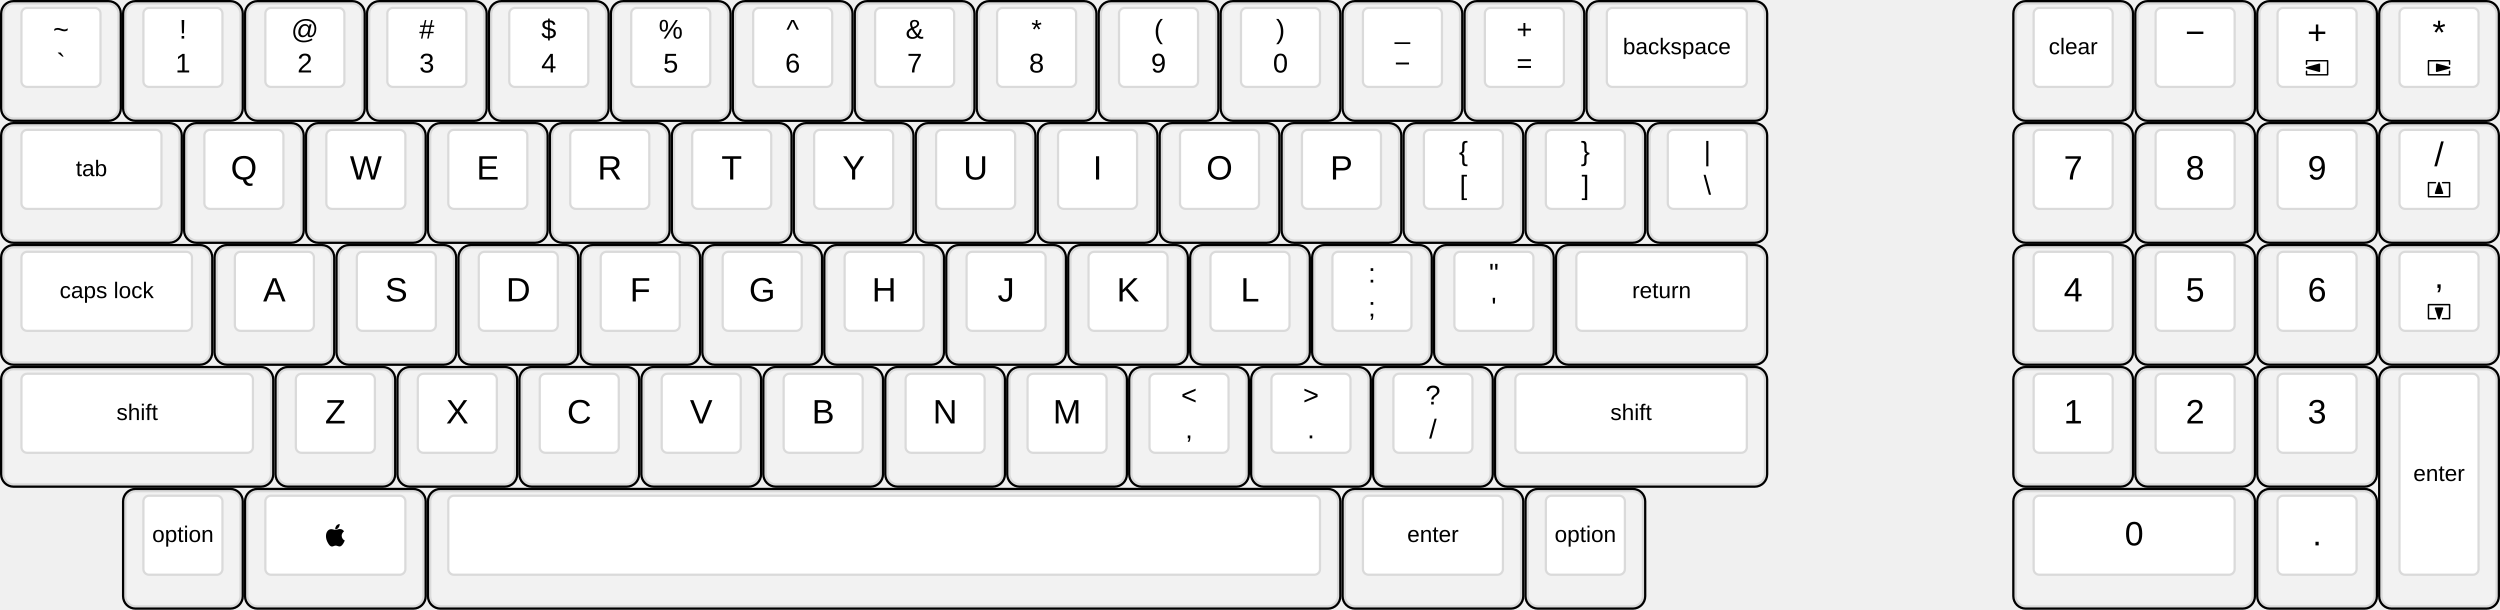
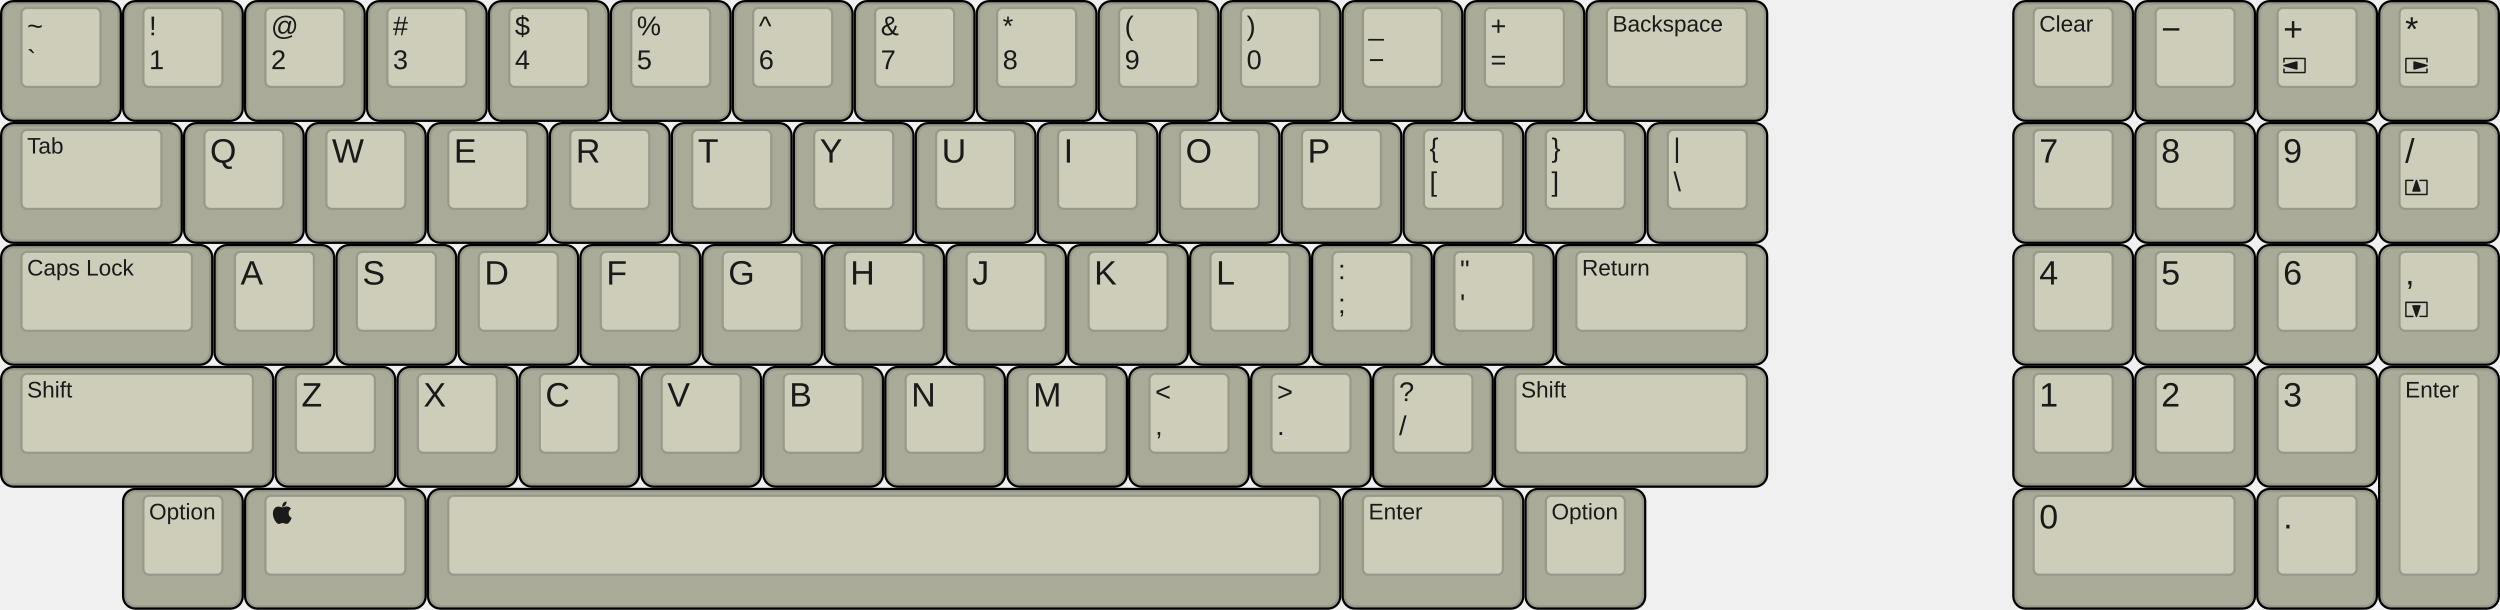
<svg xmlns="http://www.w3.org/2000/svg" xmlns:xlink="http://www.w3.org/1999/xlink" version="1.1" width="1107" height="270" viewBox="0 -270 1107 270">
  <defs>
    <g id="shape0">
      <path d="M 6 -54 C 2.686 -54 0 -51.314 0 -48 L 0 -6 C 0 -2.686 2.686 0 6 0 L 48 0 C 51.314 0 54 -2.686 54 -6 L 54 -48 C 54 -51.314 51.314 -54 48 -54 Z" fill="#000000" />
-       <path d="M 6 -53 C 3.239 -53 1 -50.761 1 -48 L 1 -6 C 1 -3.239 3.239 -1 6 -1 L 48 -1 C 50.761 -1 53 -3.239 53 -6 L 53 -48 C 53 -50.761 50.761 -53 48 -53 Z" fill="#dadada" />
-       <path d="M 6 -52 C 3.791 -52 2 -50.209 2 -48 L 2 -6 C 2 -3.791 3.791 -2 6 -2 L 48 -2 C 50.209 -2 52 -3.791 52 -6 L 52 -48 C 52 -50.209 50.209 -52 48 -52 Z" fill="#f2f2f2" />
-       <path d="M 12 -51 C 10.343 -51 9 -49.657 9 -48 L 9 -18 C 9 -16.343 10.343 -15 12 -15 L 42 -15 C 43.657 -15 45 -16.343 45 -18 L 45 -48 C 45 -49.657 43.657 -51 42 -51 Z" fill="#dadada" />
-       <path d="M 12 -50 C 10.895 -50 10 -49.105 10 -48 L 10 -18 C 10 -16.895 10.895 -16 12 -16 L 42 -16 C 43.105 -16 44 -16.895 44 -18 L 44 -48 C 44 -49.105 43.105 -50 42 -50 Z" fill="#ffffff" />
+       <path d="M 6 -53 C 3.239 -53 1 -50.761 1 -48 L 1 -6 C 1 -3.239 3.239 -1 6 -1 L 48 -1 C 50.761 -1 53 -3.239 53 -6 L 53 -48 C 53 -50.761 50.761 -53 48 -53 Z" fill="#99998a" />
+       <path d="M 6 -52 C 3.791 -52 2 -50.209 2 -48 L 2 -6 C 2 -3.791 3.791 -2 6 -2 L 48 -2 C 50.209 -2 52 -3.791 52 -6 L 52 -48 C 52 -50.209 50.209 -52 48 -52 Z" fill="#aaaa99" />
+       <path d="M 12 -51 C 10.343 -51 9 -49.657 9 -48 L 9 -18 C 9 -16.343 10.343 -15 12 -15 L 42 -15 C 43.657 -15 45 -16.343 45 -18 L 45 -48 C 45 -49.657 43.657 -51 42 -51 Z" fill="#99998a" />
+       <path d="M 12 -50 C 10.895 -50 10 -49.105 10 -48 L 10 -18 C 10 -16.895 10.895 -16 12 -16 L 42 -16 C 43.105 -16 44 -16.895 44 -18 L 44 -48 C 44 -49.105 43.105 -50 42 -50 Z" fill="#cdcdba" />
    </g>
    <g id="shape1">
      <path d="M 6 -54 C 2.686 -54 0 -51.314 0 -48 L 0 -6 C 0 -2.686 2.686 0 6 0 L 75 0 C 78.314 0 81 -2.686 81 -6 L 81 -48 C 81 -51.314 78.314 -54 75 -54 Z" fill="#000000" />
-       <path d="M 6 -53 C 3.239 -53 1 -50.761 1 -48 L 1 -6 C 1 -3.239 3.239 -1 6 -1 L 75 -1 C 77.761 -1 80 -3.239 80 -6 L 80 -48 C 80 -50.761 77.761 -53 75 -53 Z" fill="#dadada" />
-       <path d="M 6 -52 C 3.791 -52 2 -50.209 2 -48 L 2 -6 C 2 -3.791 3.791 -2 6 -2 L 75 -2 C 77.209 -2 79 -3.791 79 -6 L 79 -48 C 79 -50.209 77.209 -52 75 -52 Z" fill="#f2f2f2" />
-       <path d="M 12 -51 C 10.343 -51 9 -49.657 9 -48 L 9 -18 C 9 -16.343 10.343 -15 12 -15 L 69 -15 C 70.657 -15 72 -16.343 72 -18 L 72 -48 C 72 -49.657 70.657 -51 69 -51 Z" fill="#dadada" />
-       <path d="M 12 -50 C 10.895 -50 10 -49.105 10 -48 L 10 -18 C 10 -16.895 10.895 -16 12 -16 L 69 -16 C 70.105 -16 71 -16.895 71 -18 L 71 -48 C 71 -49.105 70.105 -50 69 -50 Z" fill="#ffffff" />
+       <path d="M 6 -53 C 3.239 -53 1 -50.761 1 -48 L 1 -6 C 1 -3.239 3.239 -1 6 -1 L 75 -1 C 77.761 -1 80 -3.239 80 -6 L 80 -48 C 80 -50.761 77.761 -53 75 -53 Z" fill="#99998a" />
+       <path d="M 6 -52 C 3.791 -52 2 -50.209 2 -48 L 2 -6 C 2 -3.791 3.791 -2 6 -2 L 75 -2 C 77.209 -2 79 -3.791 79 -6 L 79 -48 C 79 -50.209 77.209 -52 75 -52 Z" fill="#aaaa99" />
+       <path d="M 12 -51 C 10.343 -51 9 -49.657 9 -48 L 9 -18 C 9 -16.343 10.343 -15 12 -15 L 69 -15 C 70.657 -15 72 -16.343 72 -18 L 72 -48 C 72 -49.657 70.657 -51 69 -51 Z" fill="#99998a" />
+       <path d="M 12 -50 C 10.895 -50 10 -49.105 10 -48 L 10 -18 C 10 -16.895 10.895 -16 12 -16 L 69 -16 C 70.105 -16 71 -16.895 71 -18 L 71 -48 C 71 -49.105 70.105 -50 69 -50 Z" fill="#cdcdba" />
    </g>
    <g id="shape2">
      <path d="M 6 -54 C 2.686 -54 0 -51.314 0 -48 L 0 -6 C 0 -2.686 2.686 0 6 0 L 399 0 C 402.314 0 405 -2.686 405 -6 L 405 -48 C 405 -51.314 402.314 -54 399 -54 Z" fill="#000000" />
-       <path d="M 6 -53 C 3.239 -53 1 -50.761 1 -48 L 1 -6 C 1 -3.239 3.239 -1 6 -1 L 399 -1 C 401.761 -1 404 -3.239 404 -6 L 404 -48 C 404 -50.761 401.761 -53 399 -53 Z" fill="#dadada" />
-       <path d="M 6 -52 C 3.791 -52 2 -50.209 2 -48 L 2 -6 C 2 -3.791 3.791 -2 6 -2 L 399 -2 C 401.209 -2 403 -3.791 403 -6 L 403 -48 C 403 -50.209 401.209 -52 399 -52 Z" fill="#f2f2f2" />
-       <path d="M 12 -51 C 10.343 -51 9 -49.657 9 -48 L 9 -18 C 9 -16.343 10.343 -15 12 -15 L 393 -15 C 394.657 -15 396 -16.343 396 -18 L 396 -48 C 396 -49.657 394.657 -51 393 -51 Z" fill="#dadada" />
-       <path d="M 12 -50 C 10.895 -50 10 -49.105 10 -48 L 10 -18 C 10 -16.895 10.895 -16 12 -16 L 393 -16 C 394.105 -16 395 -16.895 395 -18 L 395 -48 C 395 -49.105 394.105 -50 393 -50 Z" fill="#ffffff" />
+       <path d="M 6 -53 C 3.239 -53 1 -50.761 1 -48 L 1 -6 C 1 -3.239 3.239 -1 6 -1 L 399 -1 C 401.761 -1 404 -3.239 404 -6 L 404 -48 C 404 -50.761 401.761 -53 399 -53 Z" fill="#99998a" />
+       <path d="M 6 -52 C 3.791 -52 2 -50.209 2 -48 L 2 -6 C 2 -3.791 3.791 -2 6 -2 L 399 -2 C 401.209 -2 403 -3.791 403 -6 L 403 -48 C 403 -50.209 401.209 -52 399 -52 Z" fill="#aaaa99" />
+       <path d="M 12 -51 C 10.343 -51 9 -49.657 9 -48 L 9 -18 C 9 -16.343 10.343 -15 12 -15 L 393 -15 C 394.657 -15 396 -16.343 396 -18 L 396 -48 C 396 -49.657 394.657 -51 393 -51 Z" fill="#99998a" />
+       <path d="M 12 -50 C 10.895 -50 10 -49.105 10 -48 L 10 -18 C 10 -16.895 10.895 -16 12 -16 L 393 -16 C 394.105 -16 395 -16.895 395 -18 L 395 -48 C 395 -49.105 394.105 -50 393 -50 Z" fill="#cdcdba" />
    </g>
    <g id="shape3">
      <path d="M 6 -54 C 2.686 -54 0 -51.314 0 -48 L 0 -6 C 0 -2.686 2.686 0 6 0 L 102 0 C 105.314 0 108 -2.686 108 -6 L 108 -48 C 108 -51.314 105.314 -54 102 -54 Z" fill="#000000" />
-       <path d="M 6 -53 C 3.239 -53 1 -50.761 1 -48 L 1 -6 C 1 -3.239 3.239 -1 6 -1 L 102 -1 C 104.761 -1 107 -3.239 107 -6 L 107 -48 C 107 -50.761 104.761 -53 102 -53 Z" fill="#dadada" />
-       <path d="M 6 -52 C 3.791 -52 2 -50.209 2 -48 L 2 -6 C 2 -3.791 3.791 -2 6 -2 L 102 -2 C 104.209 -2 106 -3.791 106 -6 L 106 -48 C 106 -50.209 104.209 -52 102 -52 Z" fill="#f2f2f2" />
-       <path d="M 12 -51 C 10.343 -51 9 -49.657 9 -48 L 9 -18 C 9 -16.343 10.343 -15 12 -15 L 96 -15 C 97.657 -15 99 -16.343 99 -18 L 99 -48 C 99 -49.657 97.657 -51 96 -51 Z" fill="#dadada" />
-       <path d="M 12 -50 C 10.895 -50 10 -49.105 10 -48 L 10 -18 C 10 -16.895 10.895 -16 12 -16 L 96 -16 C 97.105 -16 98 -16.895 98 -18 L 98 -48 C 98 -49.105 97.105 -50 96 -50 Z" fill="#ffffff" />
+       <path d="M 6 -53 C 3.239 -53 1 -50.761 1 -48 L 1 -6 C 1 -3.239 3.239 -1 6 -1 L 102 -1 C 104.761 -1 107 -3.239 107 -6 L 107 -48 C 107 -50.761 104.761 -53 102 -53 Z" fill="#99998a" />
+       <path d="M 6 -52 C 3.791 -52 2 -50.209 2 -48 L 2 -6 C 2 -3.791 3.791 -2 6 -2 L 102 -2 C 104.209 -2 106 -3.791 106 -6 L 106 -48 C 106 -50.209 104.209 -52 102 -52 Z" fill="#aaaa99" />
+       <path d="M 12 -51 C 10.343 -51 9 -49.657 9 -48 L 9 -18 C 9 -16.343 10.343 -15 12 -15 L 96 -15 C 97.657 -15 99 -16.343 99 -18 L 99 -48 C 99 -49.657 97.657 -51 96 -51 Z" fill="#99998a" />
+       <path d="M 12 -50 C 10.895 -50 10 -49.105 10 -48 L 10 -18 C 10 -16.895 10.895 -16 12 -16 L 96 -16 C 97.105 -16 98 -16.895 98 -18 L 98 -48 C 98 -49.105 97.105 -50 96 -50 Z" fill="#cdcdba" />
    </g>
    <g id="shape4">
      <path d="M 6 -108 C 2.686 -108 0 -105.314 0 -102 L 0 -6 C 0 -2.686 2.686 0 6 0 L 48 0 C 51.314 0 54 -2.686 54 -6 L 54 -102 C 54 -105.314 51.314 -108 48 -108 Z" fill="#000000" />
-       <path d="M 6 -107 C 3.239 -107 1 -104.761 1 -102 L 1 -6 C 1 -3.239 3.239 -1 6 -1 L 48 -1 C 50.761 -1 53 -3.239 53 -6 L 53 -102 C 53 -104.761 50.761 -107 48 -107 Z" fill="#dadada" />
-       <path d="M 6 -106 C 3.791 -106 2 -104.209 2 -102 L 2 -6 C 2 -3.791 3.791 -2 6 -2 L 48 -2 C 50.209 -2 52 -3.791 52 -6 L 52 -102 C 52 -104.209 50.209 -106 48 -106 Z" fill="#f2f2f2" />
-       <path d="M 12 -105 C 10.343 -105 9 -103.657 9 -102 L 9 -18 C 9 -16.343 10.343 -15 12 -15 L 42 -15 C 43.657 -15 45 -16.343 45 -18 L 45 -102 C 45 -103.657 43.657 -105 42 -105 Z" fill="#dadada" />
-       <path d="M 12 -104 C 10.895 -104 10 -103.105 10 -102 L 10 -18 C 10 -16.895 10.895 -16 12 -16 L 42 -16 C 43.105 -16 44 -16.895 44 -18 L 44 -102 C 44 -103.105 43.105 -104 42 -104 Z" fill="#ffffff" />
+       <path d="M 6 -107 C 3.239 -107 1 -104.761 1 -102 L 1 -6 C 1 -3.239 3.239 -1 6 -1 L 48 -1 C 50.761 -1 53 -3.239 53 -6 L 53 -102 C 53 -104.761 50.761 -107 48 -107 Z" fill="#99998a" />
+       <path d="M 6 -106 C 3.791 -106 2 -104.209 2 -102 L 2 -6 C 2 -3.791 3.791 -2 6 -2 L 48 -2 C 50.209 -2 52 -3.791 52 -6 L 52 -102 C 52 -104.209 50.209 -106 48 -106 Z" fill="#aaaa99" />
+       <path d="M 12 -105 C 10.343 -105 9 -103.657 9 -102 L 9 -18 C 9 -16.343 10.343 -15 12 -15 L 42 -15 C 43.657 -15 45 -16.343 45 -18 L 45 -102 C 45 -103.657 43.657 -105 42 -105 Z" fill="#99998a" />
+       <path d="M 12 -104 C 10.895 -104 10 -103.105 10 -102 L 10 -18 C 10 -16.895 10.895 -16 12 -16 L 42 -16 C 43.105 -16 44 -16.895 44 -18 L 44 -102 C 44 -103.105 43.105 -104 42 -104 Z" fill="#cdcdba" />
    </g>
    <g id="shape5">
      <path d="M 6 -54 C 2.686 -54 0 -51.314 0 -48 L 0 -6 C 0 -2.686 2.686 0 6 0 L 115.5 0 C 118.814 0 121.5 -2.686 121.5 -6 L 121.5 -48 C 121.5 -51.314 118.814 -54 115.5 -54 Z" fill="#000000" />
-       <path d="M 6 -53 C 3.239 -53 1 -50.761 1 -48 L 1 -6 C 1 -3.239 3.239 -1 6 -1 L 115.5 -1 C 118.261 -1 120.5 -3.239 120.5 -6 L 120.5 -48 C 120.5 -50.761 118.261 -53 115.5 -53 Z" fill="#dadada" />
-       <path d="M 6 -52 C 3.791 -52 2 -50.209 2 -48 L 2 -6 C 2 -3.791 3.791 -2 6 -2 L 115.5 -2 C 117.709 -2 119.5 -3.791 119.5 -6 L 119.5 -48 C 119.5 -50.209 117.709 -52 115.5 -52 Z" fill="#f2f2f2" />
-       <path d="M 12 -51 C 10.343 -51 9 -49.657 9 -48 L 9 -18 C 9 -16.343 10.343 -15 12 -15 L 109.5 -15 C 111.157 -15 112.5 -16.343 112.5 -18 L 112.5 -48 C 112.5 -49.657 111.157 -51 109.5 -51 Z" fill="#dadada" />
-       <path d="M 12 -50 C 10.895 -50 10 -49.105 10 -48 L 10 -18 C 10 -16.895 10.895 -16 12 -16 L 109.5 -16 C 110.605 -16 111.5 -16.895 111.5 -18 L 111.5 -48 C 111.5 -49.105 110.605 -50 109.5 -50 Z" fill="#ffffff" />
+       <path d="M 6 -53 C 3.239 -53 1 -50.761 1 -48 L 1 -6 C 1 -3.239 3.239 -1 6 -1 L 115.5 -1 C 118.261 -1 120.5 -3.239 120.5 -6 L 120.5 -48 C 120.5 -50.761 118.261 -53 115.5 -53 Z" fill="#99998a" />
+       <path d="M 6 -52 C 3.791 -52 2 -50.209 2 -48 L 2 -6 C 2 -3.791 3.791 -2 6 -2 L 115.5 -2 C 117.709 -2 119.5 -3.791 119.5 -6 L 119.5 -48 C 119.5 -50.209 117.709 -52 115.5 -52 Z" fill="#aaaa99" />
+       <path d="M 12 -51 C 10.343 -51 9 -49.657 9 -48 L 9 -18 C 9 -16.343 10.343 -15 12 -15 L 109.5 -15 C 111.157 -15 112.5 -16.343 112.5 -18 L 112.5 -48 C 112.5 -49.657 111.157 -51 109.5 -51 Z" fill="#99998a" />
+       <path d="M 12 -50 C 10.895 -50 10 -49.105 10 -48 L 10 -18 C 10 -16.895 10.895 -16 12 -16 L 109.5 -16 C 110.605 -16 111.5 -16.895 111.5 -18 L 111.5 -48 C 111.5 -49.105 110.605 -50 109.5 -50 Z" fill="#cdcdba" />
    </g>
    <g id="shape6">
      <path d="M 6 -54 C 2.686 -54 0 -51.314 0 -48 L 0 -6 C 0 -2.686 2.686 0 6 0 L 88.5 0 C 91.814 0 94.5 -2.686 94.5 -6 L 94.5 -48 C 94.5 -51.314 91.814 -54 88.5 -54 Z" fill="#000000" />
-       <path d="M 6 -53 C 3.239 -53 1 -50.761 1 -48 L 1 -6 C 1 -3.239 3.239 -1 6 -1 L 88.5 -1 C 91.261 -1 93.5 -3.239 93.5 -6 L 93.5 -48 C 93.5 -50.761 91.261 -53 88.5 -53 Z" fill="#dadada" />
-       <path d="M 6 -52 C 3.791 -52 2 -50.209 2 -48 L 2 -6 C 2 -3.791 3.791 -2 6 -2 L 88.5 -2 C 90.709 -2 92.5 -3.791 92.5 -6 L 92.5 -48 C 92.5 -50.209 90.709 -52 88.5 -52 Z" fill="#f2f2f2" />
-       <path d="M 12 -51 C 10.343 -51 9 -49.657 9 -48 L 9 -18 C 9 -16.343 10.343 -15 12 -15 L 82.5 -15 C 84.157 -15 85.5 -16.343 85.5 -18 L 85.5 -48 C 85.5 -49.657 84.157 -51 82.5 -51 Z" fill="#dadada" />
-       <path d="M 12 -50 C 10.895 -50 10 -49.105 10 -48 L 10 -18 C 10 -16.895 10.895 -16 12 -16 L 82.5 -16 C 83.605 -16 84.5 -16.895 84.5 -18 L 84.5 -48 C 84.5 -49.105 83.605 -50 82.5 -50 Z" fill="#ffffff" />
+       <path d="M 6 -53 C 3.239 -53 1 -50.761 1 -48 L 1 -6 C 1 -3.239 3.239 -1 6 -1 L 88.5 -1 C 91.261 -1 93.5 -3.239 93.5 -6 L 93.5 -48 C 93.5 -50.761 91.261 -53 88.5 -53 Z" fill="#99998a" />
+       <path d="M 6 -52 C 3.791 -52 2 -50.209 2 -48 L 2 -6 C 2 -3.791 3.791 -2 6 -2 L 88.5 -2 C 90.709 -2 92.5 -3.791 92.5 -6 L 92.5 -48 C 92.5 -50.209 90.709 -52 88.5 -52 Z" fill="#aaaa99" />
+       <path d="M 12 -51 C 10.343 -51 9 -49.657 9 -48 L 9 -18 C 9 -16.343 10.343 -15 12 -15 L 82.5 -15 C 84.157 -15 85.5 -16.343 85.5 -18 L 85.5 -48 C 85.5 -49.657 84.157 -51 82.5 -51 Z" fill="#99998a" />
+       <path d="M 12 -50 C 10.895 -50 10 -49.105 10 -48 L 10 -18 C 10 -16.895 10.895 -16 12 -16 L 82.5 -16 C 83.605 -16 84.5 -16.895 84.5 -18 L 84.5 -48 C 84.5 -49.105 83.605 -50 82.5 -50 Z" fill="#cdcdba" />
    </g>
    <path id="path0" d="M 0.424 0.249 c 0.041 0.012 0.068 0.018 0.082 0.018 c 0.018 0 0.046 -0.007 0.086 -0.021 s 0.074 -0.021 0.104 -0.021 c 0.048 0 0.091 0.013 0.129 0.039 C 0.845 0.28 0.867 0.3 0.887 0.325 c -0.031 0.026 -0.055 0.05 -0.068 0.071 c -0.026 0.038 -0.04 0.079 -0.04 0.124 c 0 0.05 0.015 0.095 0.042 0.134 c 0.027 0.04 0.06 0.065 0.095 0.076 C 0.901 0.778 0.876 0.828 0.842 0.88 C 0.79 0.959 0.739 0.998 0.687 0.998 c -0.021 0 -0.048 -0.006 -0.084 -0.019 c -0.035 -0.013 -0.065 -0.02 -0.09 -0.02 S 0.459 0.966 0.428 0.98 C 0.396 0.993 0.37 1 0.35 1 C 0.289 1 0.23 0.948 0.172 0.844 C 0.114 0.742 0.084 0.641 0.084 0.542 c 0 -0.092 0.022 -0.167 0.067 -0.225 C 0.196 0.26 0.252 0.231 0.319 0.231 C 0.348 0.231 0.383 0.237 0.424 0.249 z M 0.689 0.014 c 0 0.004 0.001 0.008 0.001 0.012 c 0 0.025 -0.006 0.052 -0.018 0.082 C 0.661 0.137 0.642 0.165 0.617 0.19 C 0.594 0.211 0.573 0.226 0.551 0.233 C 0.538 0.237 0.517 0.241 0.49 0.243 c 0 -0.06 0.016 -0.111 0.046 -0.154 C 0.566 0.046 0.616 0.016 0.686 0 C 0.688 0.005 0.689 0.01 0.689 0.014 z" />
    <path id="path1" d="M 1 0.188 v 0.623 c 0 0.018 -0.015 0.033 -0.033 0.033 H 0.655 c -0.018 0 -0.032 -0.016 -0.032 -0.033 c 0 -0.019 0.015 -0.033 0.032 -0.033 h 0.279 V 0.222 H 0.065 v 0.557 h 0.279 c 0.018 0 0.032 0.015 0.032 0.033 c 0 0.018 -0.015 0.033 -0.032 0.033 H 0.033 C 0.015 0.845 0 0.829 0 0.812 V 0.188 c 0 -0.018 0.015 -0.033 0.033 -0.033 h 0.934 C 0.985 0.155 1 0.171 1 0.188 z M 0.683 0.325 C 0.676 0.316 0.666 0.312 0.655 0.312 H 0.345 c -0.011 0 -0.021 0.005 -0.027 0.014 C 0.312 0.334 0.31 0.345 0.313 0.354 l 0.155 0.468 C 0.474 0.835 0.486 0.845 0.5 0.845 s 0.026 -0.01 0.031 -0.022 l 0.155 -0.468 C 0.69 0.345 0.688 0.334 0.683 0.325 z" />
    <path id="path2" d="M 1 0.188 v 0.623 c 0 0.018 -0.015 0.033 -0.033 0.033 H 0.033 C 0.015 0.845 0 0.829 0 0.812 V 0.188 c 0 -0.018 0.015 -0.033 0.033 -0.033 h 0.312 c 0.018 0 0.033 0.016 0.033 0.033 c 0 0.019 -0.015 0.033 -0.033 0.033 H 0.066 v 0.557 h 0.868 V 0.222 H 0.656 c -0.018 0 -0.033 -0.015 -0.033 -0.033 c 0 -0.018 0.015 -0.033 0.033 -0.033 h 0.312 C 0.985 0.155 1 0.171 1 0.188 z M 0.317 0.675 c 0.006 0.009 0.016 0.014 0.027 0.014 h 0.312 h 0 c 0.018 0 0.033 -0.015 0.033 -0.033 c 0 -0.005 -0.001 -0.011 -0.004 -0.015 L 0.531 0.178 C 0.527 0.165 0.514 0.155 0.5 0.155 s -0.027 0.01 -0.031 0.022 L 0.313 0.646 C 0.31 0.655 0.312 0.666 0.317 0.675 z" />
    <path id="path3" d="M 1 0.188 v 0.623 C 1 0.83 0.985 0.844 0.967 0.844 H 0.033 C 0.015 0.844 0 0.83 0 0.812 V 0.656 c 0 -0.018 0.015 -0.033 0.033 -0.033 s 0.033 0.015 0.033 0.033 v 0.123 h 0.868 V 0.222 H 0.066 v 0.123 c 0 0.018 -0.015 0.033 -0.033 0.033 S 0 0.362 0 0.344 V 0.188 C 0 0.17 0.015 0.156 0.033 0.156 h 0.935 C 0.985 0.156 1 0.17 1 0.188 z M 0.595 0.688 c 0.003 0 0.006 0.001 0.009 0.001 c 0.007 0 0.014 -0.002 0.02 -0.007 c 0.008 -0.006 0.013 -0.016 0.013 -0.026 V 0.344 c 0 -0.01 -0.005 -0.02 -0.013 -0.026 C 0.616 0.312 0.605 0.31 0.595 0.313 L 0.024 0.468 C 0.01 0.472 0 0.485 0 0.5 s 0.01 0.028 0.024 0.032 L 0.595 0.688 z" />
    <path id="path4" d="M 1 0.188 v 0.156 c 0 0.018 -0.015 0.033 -0.033 0.033 c -0.018 0 -0.032 -0.015 -0.032 -0.033 V 0.222 H 0.065 v 0.557 h 0.869 V 0.656 c 0 -0.018 0.015 -0.033 0.032 -0.033 C 0.985 0.623 1 0.638 1 0.656 v 0.156 C 1 0.83 0.985 0.844 0.967 0.844 H 0.033 C 0.015 0.844 0 0.83 0 0.812 V 0.188 C 0 0.17 0.015 0.156 0.033 0.156 h 0.934 C 0.985 0.156 1 0.17 1 0.188 z M 0.405 0.313 c -0.011 -0.002 -0.021 0 -0.029 0.006 C 0.368 0.324 0.363 0.334 0.363 0.344 v 0.312 c 0 0.01 0.005 0.02 0.013 0.026 c 0.006 0.004 0.013 0.007 0.021 0.007 c 0.003 0 0.006 0 0.009 -0.001 l 0.57 -0.156 C 0.99 0.528 1 0.515 1 0.5 S 0.99 0.472 0.976 0.468 L 0.405 0.313 z" />
  </defs>
  <g class="keyboard">
    <g class="key">
      <use xlink:href="#shape0" transform="translate(54 0)" />
-       <text x="81" y="-30" text-anchor="middle" font-family="Arial" font-size="10" fill="#000000">option</text>
+       <text x="66" y="-40" text-anchor="start" font-family="Arial" font-size="10" fill="#1a1a1a">Option</text>
    </g>
    <g class="key">
      <use xlink:href="#shape1" transform="translate(108 0)" />
-       <use xlink:href="#path0" transform="translate(143.5 -38) scale(10 10)" fill="#000000" />
+       <use xlink:href="#path0" transform="translate(120 -48) scale(10 10)" fill="#1a1a1a" />
    </g>
    <g class="key">
      <use xlink:href="#shape2" transform="translate(189 0)" />
    </g>
    <g class="key">
      <use xlink:href="#shape1" transform="translate(594 0)" />
-       <text x="634.5" y="-30" text-anchor="middle" font-family="Arial" font-size="10" fill="#000000">enter</text>
+       <text x="606" y="-40" text-anchor="start" font-family="Arial" font-size="10" fill="#1a1a1a">Enter</text>
    </g>
    <g class="key">
      <use xlink:href="#shape0" transform="translate(675 0)" />
-       <text x="702" y="-30" text-anchor="middle" font-family="Arial" font-size="10" fill="#000000">option</text>
+       <text x="687" y="-40" text-anchor="start" font-family="Arial" font-size="10" fill="#1a1a1a">Option</text>
    </g>
    <g class="key">
      <use xlink:href="#shape3" transform="translate(891 0)" />
-       <text x="945" y="-28.5" text-anchor="middle" font-family="Arial" font-size="15" fill="#000000">0</text>
+       <text x="903" y="-36" text-anchor="start" font-family="Arial" font-size="15" fill="#1a1a1a">0</text>
    </g>
    <g class="key">
      <use xlink:href="#shape0" transform="translate(999 0)" />
-       <text x="1026" y="-28.5" text-anchor="middle" font-family="Arial" font-size="15" fill="#000000">.</text>
+       <text x="1011" y="-36" text-anchor="start" font-family="Arial" font-size="15" fill="#1a1a1a">.</text>
    </g>
    <g class="key">
      <use xlink:href="#shape4" transform="translate(1053 0)" />
-       <text x="1080" y="-57" text-anchor="middle" font-family="Arial" font-size="10" fill="#000000">enter</text>
+       <text x="1065" y="-94" text-anchor="start" font-family="Arial" font-size="10" fill="#1a1a1a">Enter</text>
    </g>
    <g class="key">
      <use xlink:href="#shape5" transform="translate(0 -54)" />
-       <text x="60.75" y="-84" text-anchor="middle" font-family="Arial" font-size="10" fill="#000000">shift</text>
+       <text x="12" y="-94" text-anchor="start" font-family="Arial" font-size="10" fill="#1a1a1a">Shift</text>
    </g>
    <g class="key">
      <use xlink:href="#shape0" transform="translate(121.5 -54)" />
-       <text x="148.5" y="-82.5" text-anchor="middle" font-family="Arial" font-size="15" fill="#000000">Z</text>
+       <text x="133.5" y="-90" text-anchor="start" font-family="Arial" font-size="15" fill="#1a1a1a">Z</text>
    </g>
    <g class="key">
      <use xlink:href="#shape0" transform="translate(175.5 -54)" />
-       <text x="202.5" y="-82.5" text-anchor="middle" font-family="Arial" font-size="15" fill="#000000">X</text>
+       <text x="187.5" y="-90" text-anchor="start" font-family="Arial" font-size="15" fill="#1a1a1a">X</text>
    </g>
    <g class="key">
      <use xlink:href="#shape0" transform="translate(229.5 -54)" />
-       <text x="256.5" y="-82.5" text-anchor="middle" font-family="Arial" font-size="15" fill="#000000">C</text>
+       <text x="241.5" y="-90" text-anchor="start" font-family="Arial" font-size="15" fill="#1a1a1a">C</text>
    </g>
    <g class="key">
      <use xlink:href="#shape0" transform="translate(283.5 -54)" />
-       <text x="310.5" y="-82.5" text-anchor="middle" font-family="Arial" font-size="15" fill="#000000">V</text>
+       <text x="295.5" y="-90" text-anchor="start" font-family="Arial" font-size="15" fill="#1a1a1a">V</text>
    </g>
    <g class="key">
      <use xlink:href="#shape0" transform="translate(337.5 -54)" />
-       <text x="364.5" y="-82.5" text-anchor="middle" font-family="Arial" font-size="15" fill="#000000">B</text>
+       <text x="349.5" y="-90" text-anchor="start" font-family="Arial" font-size="15" fill="#1a1a1a">B</text>
    </g>
    <g class="key">
      <use xlink:href="#shape0" transform="translate(391.5 -54)" />
-       <text x="418.5" y="-82.5" text-anchor="middle" font-family="Arial" font-size="15" fill="#000000">N</text>
+       <text x="403.5" y="-90" text-anchor="start" font-family="Arial" font-size="15" fill="#1a1a1a">N</text>
    </g>
    <g class="key">
      <use xlink:href="#shape0" transform="translate(445.5 -54)" />
-       <text x="472.5" y="-82.5" text-anchor="middle" font-family="Arial" font-size="15" fill="#000000">M</text>
+       <text x="457.5" y="-90" text-anchor="start" font-family="Arial" font-size="15" fill="#1a1a1a">M</text>
    </g>
    <g class="key">
      <use xlink:href="#shape0" transform="translate(499.5 -54)" />
-       <text x="526.5" y="-75.9" text-anchor="middle" font-family="Arial" font-size="12" fill="#000000">,</text>
-       <text x="526.5" y="-90.9" text-anchor="middle" font-family="Arial" font-size="12" fill="#000000">&lt;</text>
+       <text x="511.5" y="-77.4" text-anchor="start" font-family="Arial" font-size="12" fill="#1a1a1a">,</text>
+       <text x="511.5" y="-92.4" text-anchor="start" font-family="Arial" font-size="12" fill="#1a1a1a">&lt;</text>
    </g>
    <g class="key">
      <use xlink:href="#shape0" transform="translate(553.5 -54)" />
-       <text x="580.5" y="-75.9" text-anchor="middle" font-family="Arial" font-size="12" fill="#000000">.</text>
-       <text x="580.5" y="-90.9" text-anchor="middle" font-family="Arial" font-size="12" fill="#000000">&gt;</text>
+       <text x="565.5" y="-77.4" text-anchor="start" font-family="Arial" font-size="12" fill="#1a1a1a">.</text>
+       <text x="565.5" y="-92.4" text-anchor="start" font-family="Arial" font-size="12" fill="#1a1a1a">&gt;</text>
    </g>
    <g class="key">
      <use xlink:href="#shape0" transform="translate(607.5 -54)" />
-       <text x="634.5" y="-75.9" text-anchor="middle" font-family="Arial" font-size="12" fill="#000000">/</text>
-       <text x="634.5" y="-90.9" text-anchor="middle" font-family="Arial" font-size="12" fill="#000000">?</text>
+       <text x="619.5" y="-77.4" text-anchor="start" font-family="Arial" font-size="12" fill="#1a1a1a">/</text>
+       <text x="619.5" y="-92.4" text-anchor="start" font-family="Arial" font-size="12" fill="#1a1a1a">?</text>
    </g>
    <g class="key">
      <use xlink:href="#shape5" transform="translate(661.5 -54)" />
-       <text x="722.25" y="-84" text-anchor="middle" font-family="Arial" font-size="10" fill="#000000">shift</text>
+       <text x="673.5" y="-94" text-anchor="start" font-family="Arial" font-size="10" fill="#1a1a1a">Shift</text>
    </g>
    <g class="key">
      <use xlink:href="#shape0" transform="translate(891 -54)" />
-       <text x="918" y="-82.5" text-anchor="middle" font-family="Arial" font-size="15" fill="#000000">1</text>
+       <text x="903" y="-90" text-anchor="start" font-family="Arial" font-size="15" fill="#1a1a1a">1</text>
    </g>
    <g class="key">
      <use xlink:href="#shape0" transform="translate(945 -54)" />
-       <text x="972" y="-82.5" text-anchor="middle" font-family="Arial" font-size="15" fill="#000000">2</text>
+       <text x="957" y="-90" text-anchor="start" font-family="Arial" font-size="15" fill="#1a1a1a">2</text>
    </g>
    <g class="key">
      <use xlink:href="#shape0" transform="translate(999 -54)" />
-       <text x="1026" y="-82.5" text-anchor="middle" font-family="Arial" font-size="15" fill="#000000">3</text>
+       <text x="1011" y="-90" text-anchor="start" font-family="Arial" font-size="15" fill="#1a1a1a">3</text>
    </g>
    <g class="key">
      <use xlink:href="#shape6" transform="translate(0 -108)" />
-       <text x="47.25" y="-138" text-anchor="middle" font-family="Arial" font-size="10" fill="#000000">caps lock</text>
+       <text x="12" y="-148" text-anchor="start" font-family="Arial" font-size="10" fill="#1a1a1a">Caps Lock</text>
    </g>
    <g class="key">
      <use xlink:href="#shape0" transform="translate(94.5 -108)" />
-       <text x="121.5" y="-136.5" text-anchor="middle" font-family="Arial" font-size="15" fill="#000000">A</text>
+       <text x="106.5" y="-144" text-anchor="start" font-family="Arial" font-size="15" fill="#1a1a1a">A</text>
    </g>
    <g class="key">
      <use xlink:href="#shape0" transform="translate(148.5 -108)" />
-       <text x="175.5" y="-136.5" text-anchor="middle" font-family="Arial" font-size="15" fill="#000000">S</text>
+       <text x="160.5" y="-144" text-anchor="start" font-family="Arial" font-size="15" fill="#1a1a1a">S</text>
    </g>
    <g class="key">
      <use xlink:href="#shape0" transform="translate(202.5 -108)" />
-       <text x="229.5" y="-136.5" text-anchor="middle" font-family="Arial" font-size="15" fill="#000000">D</text>
+       <text x="214.5" y="-144" text-anchor="start" font-family="Arial" font-size="15" fill="#1a1a1a">D</text>
    </g>
    <g class="key">
      <use xlink:href="#shape0" transform="translate(256.5 -108)" />
-       <text x="283.5" y="-136.5" text-anchor="middle" font-family="Arial" font-size="15" fill="#000000">F</text>
+       <text x="268.5" y="-144" text-anchor="start" font-family="Arial" font-size="15" fill="#1a1a1a">F</text>
    </g>
    <g class="key">
      <use xlink:href="#shape0" transform="translate(310.5 -108)" />
-       <text x="337.5" y="-136.5" text-anchor="middle" font-family="Arial" font-size="15" fill="#000000">G</text>
+       <text x="322.5" y="-144" text-anchor="start" font-family="Arial" font-size="15" fill="#1a1a1a">G</text>
    </g>
    <g class="key">
      <use xlink:href="#shape0" transform="translate(364.5 -108)" />
-       <text x="391.5" y="-136.5" text-anchor="middle" font-family="Arial" font-size="15" fill="#000000">H</text>
+       <text x="376.5" y="-144" text-anchor="start" font-family="Arial" font-size="15" fill="#1a1a1a">H</text>
    </g>
    <g class="key">
      <use xlink:href="#shape0" transform="translate(418.5 -108)" />
-       <text x="445.5" y="-136.5" text-anchor="middle" font-family="Arial" font-size="15" fill="#000000">J</text>
+       <text x="430.5" y="-144" text-anchor="start" font-family="Arial" font-size="15" fill="#1a1a1a">J</text>
    </g>
    <g class="key">
      <use xlink:href="#shape0" transform="translate(472.5 -108)" />
-       <text x="499.5" y="-136.5" text-anchor="middle" font-family="Arial" font-size="15" fill="#000000">K</text>
+       <text x="484.5" y="-144" text-anchor="start" font-family="Arial" font-size="15" fill="#1a1a1a">K</text>
    </g>
    <g class="key">
      <use xlink:href="#shape0" transform="translate(526.5 -108)" />
-       <text x="553.5" y="-136.5" text-anchor="middle" font-family="Arial" font-size="15" fill="#000000">L</text>
+       <text x="538.5" y="-144" text-anchor="start" font-family="Arial" font-size="15" fill="#1a1a1a">L</text>
    </g>
    <g class="key">
      <use xlink:href="#shape0" transform="translate(580.5 -108)" />
-       <text x="607.5" y="-129.9" text-anchor="middle" font-family="Arial" font-size="12" fill="#000000">;</text>
-       <text x="607.5" y="-144.9" text-anchor="middle" font-family="Arial" font-size="12" fill="#000000">:</text>
+       <text x="592.5" y="-131.4" text-anchor="start" font-family="Arial" font-size="12" fill="#1a1a1a">;</text>
+       <text x="592.5" y="-146.4" text-anchor="start" font-family="Arial" font-size="12" fill="#1a1a1a">:</text>
    </g>
    <g class="key">
      <use xlink:href="#shape0" transform="translate(634.5 -108)" />
-       <text x="661.5" y="-129.9" text-anchor="middle" font-family="Arial" font-size="12" fill="#000000">'</text>
-       <text x="661.5" y="-144.9" text-anchor="middle" font-family="Arial" font-size="12" fill="#000000">"</text>
+       <text x="646.5" y="-131.4" text-anchor="start" font-family="Arial" font-size="12" fill="#1a1a1a">'</text>
+       <text x="646.5" y="-146.4" text-anchor="start" font-family="Arial" font-size="12" fill="#1a1a1a">"</text>
    </g>
    <g class="key">
      <use xlink:href="#shape6" transform="translate(688.5 -108)" />
-       <text x="735.75" y="-138" text-anchor="middle" font-family="Arial" font-size="10" fill="#000000">return</text>
+       <text x="700.5" y="-148" text-anchor="start" font-family="Arial" font-size="10" fill="#1a1a1a">Return</text>
    </g>
    <g class="key">
      <use xlink:href="#shape0" transform="translate(891 -108)" />
-       <text x="918" y="-136.5" text-anchor="middle" font-family="Arial" font-size="15" fill="#000000">4</text>
+       <text x="903" y="-144" text-anchor="start" font-family="Arial" font-size="15" fill="#1a1a1a">4</text>
    </g>
    <g class="key">
      <use xlink:href="#shape0" transform="translate(945 -108)" />
-       <text x="972" y="-136.5" text-anchor="middle" font-family="Arial" font-size="15" fill="#000000">5</text>
+       <text x="957" y="-144" text-anchor="start" font-family="Arial" font-size="15" fill="#1a1a1a">5</text>
    </g>
    <g class="key">
      <use xlink:href="#shape0" transform="translate(999 -108)" />
-       <text x="1026" y="-136.5" text-anchor="middle" font-family="Arial" font-size="15" fill="#000000">6</text>
+       <text x="1011" y="-144" text-anchor="start" font-family="Arial" font-size="15" fill="#1a1a1a">6</text>
    </g>
    <g class="key">
      <use xlink:href="#shape0" transform="translate(1053 -108)" />
-       <text x="1080" y="-142.5" text-anchor="middle" font-family="Arial" font-size="15" fill="#000000">,</text>
-       <use xlink:href="#path1" transform="translate(1075 -137) scale(10 10)" fill="#000000" />
+       <text x="1065" y="-144" text-anchor="start" font-family="Arial" font-size="15" fill="#1a1a1a">,</text>
+       <use xlink:href="#path1" transform="translate(1065 -138) scale(10 10)" fill="#1a1a1a" />
    </g>
    <g class="key">
      <use xlink:href="#shape1" transform="translate(0 -162)" />
-       <text x="40.5" y="-192" text-anchor="middle" font-family="Arial" font-size="10" fill="#000000">tab</text>
+       <text x="12" y="-202" text-anchor="start" font-family="Arial" font-size="10" fill="#1a1a1a">Tab</text>
    </g>
    <g class="key">
      <use xlink:href="#shape0" transform="translate(81 -162)" />
-       <text x="108" y="-190.5" text-anchor="middle" font-family="Arial" font-size="15" fill="#000000">Q</text>
+       <text x="93" y="-198" text-anchor="start" font-family="Arial" font-size="15" fill="#1a1a1a">Q</text>
    </g>
    <g class="key">
      <use xlink:href="#shape0" transform="translate(135 -162)" />
-       <text x="162" y="-190.5" text-anchor="middle" font-family="Arial" font-size="15" fill="#000000">W</text>
+       <text x="147" y="-198" text-anchor="start" font-family="Arial" font-size="15" fill="#1a1a1a">W</text>
    </g>
    <g class="key">
      <use xlink:href="#shape0" transform="translate(189 -162)" />
-       <text x="216" y="-190.5" text-anchor="middle" font-family="Arial" font-size="15" fill="#000000">E</text>
+       <text x="201" y="-198" text-anchor="start" font-family="Arial" font-size="15" fill="#1a1a1a">E</text>
    </g>
    <g class="key">
      <use xlink:href="#shape0" transform="translate(243 -162)" />
-       <text x="270" y="-190.5" text-anchor="middle" font-family="Arial" font-size="15" fill="#000000">R</text>
+       <text x="255" y="-198" text-anchor="start" font-family="Arial" font-size="15" fill="#1a1a1a">R</text>
    </g>
    <g class="key">
      <use xlink:href="#shape0" transform="translate(297 -162)" />
-       <text x="324" y="-190.5" text-anchor="middle" font-family="Arial" font-size="15" fill="#000000">T</text>
+       <text x="309" y="-198" text-anchor="start" font-family="Arial" font-size="15" fill="#1a1a1a">T</text>
    </g>
    <g class="key">
      <use xlink:href="#shape0" transform="translate(351 -162)" />
-       <text x="378" y="-190.5" text-anchor="middle" font-family="Arial" font-size="15" fill="#000000">Y</text>
+       <text x="363" y="-198" text-anchor="start" font-family="Arial" font-size="15" fill="#1a1a1a">Y</text>
    </g>
    <g class="key">
      <use xlink:href="#shape0" transform="translate(405 -162)" />
-       <text x="432" y="-190.5" text-anchor="middle" font-family="Arial" font-size="15" fill="#000000">U</text>
+       <text x="417" y="-198" text-anchor="start" font-family="Arial" font-size="15" fill="#1a1a1a">U</text>
    </g>
    <g class="key">
      <use xlink:href="#shape0" transform="translate(459 -162)" />
-       <text x="486" y="-190.5" text-anchor="middle" font-family="Arial" font-size="15" fill="#000000">I</text>
+       <text x="471" y="-198" text-anchor="start" font-family="Arial" font-size="15" fill="#1a1a1a">I</text>
    </g>
    <g class="key">
      <use xlink:href="#shape0" transform="translate(513 -162)" />
-       <text x="540" y="-190.5" text-anchor="middle" font-family="Arial" font-size="15" fill="#000000">O</text>
+       <text x="525" y="-198" text-anchor="start" font-family="Arial" font-size="15" fill="#1a1a1a">O</text>
    </g>
    <g class="key">
      <use xlink:href="#shape0" transform="translate(567 -162)" />
-       <text x="594" y="-190.5" text-anchor="middle" font-family="Arial" font-size="15" fill="#000000">P</text>
+       <text x="579" y="-198" text-anchor="start" font-family="Arial" font-size="15" fill="#1a1a1a">P</text>
    </g>
    <g class="key">
      <use xlink:href="#shape0" transform="translate(621 -162)" />
-       <text x="648" y="-183.9" text-anchor="middle" font-family="Arial" font-size="12" fill="#000000">[</text>
-       <text x="648" y="-198.9" text-anchor="middle" font-family="Arial" font-size="12" fill="#000000">{</text>
+       <text x="633" y="-185.4" text-anchor="start" font-family="Arial" font-size="12" fill="#1a1a1a">[</text>
+       <text x="633" y="-200.4" text-anchor="start" font-family="Arial" font-size="12" fill="#1a1a1a">{</text>
    </g>
    <g class="key">
      <use xlink:href="#shape0" transform="translate(675 -162)" />
-       <text x="702" y="-183.9" text-anchor="middle" font-family="Arial" font-size="12" fill="#000000">]</text>
-       <text x="702" y="-198.9" text-anchor="middle" font-family="Arial" font-size="12" fill="#000000">}</text>
+       <text x="687" y="-185.4" text-anchor="start" font-family="Arial" font-size="12" fill="#1a1a1a">]</text>
+       <text x="687" y="-200.4" text-anchor="start" font-family="Arial" font-size="12" fill="#1a1a1a">}</text>
    </g>
    <g class="key">
      <use xlink:href="#shape0" transform="translate(729 -162)" />
-       <text x="756" y="-183.9" text-anchor="middle" font-family="Arial" font-size="12" fill="#000000">\</text>
-       <text x="756" y="-198.9" text-anchor="middle" font-family="Arial" font-size="12" fill="#000000">|</text>
+       <text x="741" y="-185.4" text-anchor="start" font-family="Arial" font-size="12" fill="#1a1a1a">\</text>
+       <text x="741" y="-200.4" text-anchor="start" font-family="Arial" font-size="12" fill="#1a1a1a">|</text>
    </g>
    <g class="key">
      <use xlink:href="#shape0" transform="translate(891 -162)" />
-       <text x="918" y="-190.5" text-anchor="middle" font-family="Arial" font-size="15" fill="#000000">7</text>
+       <text x="903" y="-198" text-anchor="start" font-family="Arial" font-size="15" fill="#1a1a1a">7</text>
    </g>
    <g class="key">
      <use xlink:href="#shape0" transform="translate(945 -162)" />
-       <text x="972" y="-190.5" text-anchor="middle" font-family="Arial" font-size="15" fill="#000000">8</text>
+       <text x="957" y="-198" text-anchor="start" font-family="Arial" font-size="15" fill="#1a1a1a">8</text>
    </g>
    <g class="key">
      <use xlink:href="#shape0" transform="translate(999 -162)" />
-       <text x="1026" y="-190.5" text-anchor="middle" font-family="Arial" font-size="15" fill="#000000">9</text>
+       <text x="1011" y="-198" text-anchor="start" font-family="Arial" font-size="15" fill="#1a1a1a">9</text>
    </g>
    <g class="key">
      <use xlink:href="#shape0" transform="translate(1053 -162)" />
-       <text x="1080" y="-196.5" text-anchor="middle" font-family="Arial" font-size="15" fill="#000000">/</text>
-       <use xlink:href="#path2" transform="translate(1075 -191) scale(10 10)" fill="#000000" />
+       <text x="1065" y="-198" text-anchor="start" font-family="Arial" font-size="15" fill="#1a1a1a">/</text>
+       <use xlink:href="#path2" transform="translate(1065 -192) scale(10 10)" fill="#1a1a1a" />
    </g>
    <g class="key">
      <use xlink:href="#shape0" transform="translate(0 -216)" />
-       <text x="27" y="-237.9" text-anchor="middle" font-family="Arial" font-size="12" fill="#000000">`</text>
-       <text x="27" y="-252.9" text-anchor="middle" font-family="Arial" font-size="12" fill="#000000">~</text>
+       <text x="12" y="-239.4" text-anchor="start" font-family="Arial" font-size="12" fill="#1a1a1a">`</text>
+       <text x="12" y="-254.4" text-anchor="start" font-family="Arial" font-size="12" fill="#1a1a1a">~</text>
    </g>
    <g class="key">
      <use xlink:href="#shape0" transform="translate(54 -216)" />
-       <text x="81" y="-237.9" text-anchor="middle" font-family="Arial" font-size="12" fill="#000000">1</text>
-       <text x="81" y="-252.9" text-anchor="middle" font-family="Arial" font-size="12" fill="#000000">!</text>
+       <text x="66" y="-239.4" text-anchor="start" font-family="Arial" font-size="12" fill="#1a1a1a">1</text>
+       <text x="66" y="-254.4" text-anchor="start" font-family="Arial" font-size="12" fill="#1a1a1a">!</text>
    </g>
    <g class="key">
      <use xlink:href="#shape0" transform="translate(108 -216)" />
-       <text x="135" y="-237.9" text-anchor="middle" font-family="Arial" font-size="12" fill="#000000">2</text>
-       <text x="135" y="-252.9" text-anchor="middle" font-family="Arial" font-size="12" fill="#000000">@</text>
+       <text x="120" y="-239.4" text-anchor="start" font-family="Arial" font-size="12" fill="#1a1a1a">2</text>
+       <text x="120" y="-254.4" text-anchor="start" font-family="Arial" font-size="12" fill="#1a1a1a">@</text>
    </g>
    <g class="key">
      <use xlink:href="#shape0" transform="translate(162 -216)" />
-       <text x="189" y="-237.9" text-anchor="middle" font-family="Arial" font-size="12" fill="#000000">3</text>
-       <text x="189" y="-252.9" text-anchor="middle" font-family="Arial" font-size="12" fill="#000000">#</text>
+       <text x="174" y="-239.4" text-anchor="start" font-family="Arial" font-size="12" fill="#1a1a1a">3</text>
+       <text x="174" y="-254.4" text-anchor="start" font-family="Arial" font-size="12" fill="#1a1a1a">#</text>
    </g>
    <g class="key">
      <use xlink:href="#shape0" transform="translate(216 -216)" />
-       <text x="243" y="-237.9" text-anchor="middle" font-family="Arial" font-size="12" fill="#000000">4</text>
-       <text x="243" y="-252.9" text-anchor="middle" font-family="Arial" font-size="12" fill="#000000">$</text>
+       <text x="228" y="-239.4" text-anchor="start" font-family="Arial" font-size="12" fill="#1a1a1a">4</text>
+       <text x="228" y="-254.4" text-anchor="start" font-family="Arial" font-size="12" fill="#1a1a1a">$</text>
    </g>
    <g class="key">
      <use xlink:href="#shape0" transform="translate(270 -216)" />
-       <text x="297" y="-237.9" text-anchor="middle" font-family="Arial" font-size="12" fill="#000000">5</text>
-       <text x="297" y="-252.9" text-anchor="middle" font-family="Arial" font-size="12" fill="#000000">%</text>
+       <text x="282" y="-239.4" text-anchor="start" font-family="Arial" font-size="12" fill="#1a1a1a">5</text>
+       <text x="282" y="-254.4" text-anchor="start" font-family="Arial" font-size="12" fill="#1a1a1a">%</text>
    </g>
    <g class="key">
      <use xlink:href="#shape0" transform="translate(324 -216)" />
-       <text x="351" y="-237.9" text-anchor="middle" font-family="Arial" font-size="12" fill="#000000">6</text>
-       <text x="351" y="-252.9" text-anchor="middle" font-family="Arial" font-size="12" fill="#000000">^</text>
+       <text x="336" y="-239.4" text-anchor="start" font-family="Arial" font-size="12" fill="#1a1a1a">6</text>
+       <text x="336" y="-254.4" text-anchor="start" font-family="Arial" font-size="12" fill="#1a1a1a">^</text>
    </g>
    <g class="key">
      <use xlink:href="#shape0" transform="translate(378 -216)" />
-       <text x="405" y="-237.9" text-anchor="middle" font-family="Arial" font-size="12" fill="#000000">7</text>
-       <text x="405" y="-252.9" text-anchor="middle" font-family="Arial" font-size="12" fill="#000000">&amp;</text>
+       <text x="390" y="-239.4" text-anchor="start" font-family="Arial" font-size="12" fill="#1a1a1a">7</text>
+       <text x="390" y="-254.4" text-anchor="start" font-family="Arial" font-size="12" fill="#1a1a1a">&amp;</text>
    </g>
    <g class="key">
      <use xlink:href="#shape0" transform="translate(432 -216)" />
-       <text x="459" y="-237.9" text-anchor="middle" font-family="Arial" font-size="12" fill="#000000">8</text>
-       <text x="459" y="-252.9" text-anchor="middle" font-family="Arial" font-size="12" fill="#000000">*</text>
+       <text x="444" y="-239.4" text-anchor="start" font-family="Arial" font-size="12" fill="#1a1a1a">8</text>
+       <text x="444" y="-254.4" text-anchor="start" font-family="Arial" font-size="12" fill="#1a1a1a">*</text>
    </g>
    <g class="key">
      <use xlink:href="#shape0" transform="translate(486 -216)" />
-       <text x="513" y="-237.9" text-anchor="middle" font-family="Arial" font-size="12" fill="#000000">9</text>
-       <text x="513" y="-252.9" text-anchor="middle" font-family="Arial" font-size="12" fill="#000000">(</text>
+       <text x="498" y="-239.4" text-anchor="start" font-family="Arial" font-size="12" fill="#1a1a1a">9</text>
+       <text x="498" y="-254.4" text-anchor="start" font-family="Arial" font-size="12" fill="#1a1a1a">(</text>
    </g>
    <g class="key">
      <use xlink:href="#shape0" transform="translate(540 -216)" />
-       <text x="567" y="-237.9" text-anchor="middle" font-family="Arial" font-size="12" fill="#000000">0</text>
-       <text x="567" y="-252.9" text-anchor="middle" font-family="Arial" font-size="12" fill="#000000">)</text>
+       <text x="552" y="-239.4" text-anchor="start" font-family="Arial" font-size="12" fill="#1a1a1a">0</text>
+       <text x="552" y="-254.4" text-anchor="start" font-family="Arial" font-size="12" fill="#1a1a1a">)</text>
    </g>
    <g class="key">
      <use xlink:href="#shape0" transform="translate(594 -216)" />
-       <text x="621" y="-237.9" text-anchor="middle" font-family="Arial" font-size="12" fill="#000000">−</text>
-       <text x="621" y="-252.9" text-anchor="middle" font-family="Arial" font-size="12" fill="#000000">_</text>
+       <text x="606" y="-239.4" text-anchor="start" font-family="Arial" font-size="12" fill="#1a1a1a">−</text>
+       <text x="606" y="-254.4" text-anchor="start" font-family="Arial" font-size="12" fill="#1a1a1a">_</text>
    </g>
    <g class="key">
      <use xlink:href="#shape0" transform="translate(648 -216)" />
-       <text x="675" y="-237.9" text-anchor="middle" font-family="Arial" font-size="12" fill="#000000">=</text>
-       <text x="675" y="-252.9" text-anchor="middle" font-family="Arial" font-size="12" fill="#000000">+</text>
+       <text x="660" y="-239.4" text-anchor="start" font-family="Arial" font-size="12" fill="#1a1a1a">=</text>
+       <text x="660" y="-254.4" text-anchor="start" font-family="Arial" font-size="12" fill="#1a1a1a">+</text>
    </g>
    <g class="key">
      <use xlink:href="#shape1" transform="translate(702 -216)" />
-       <text x="742.5" y="-246" text-anchor="middle" font-family="Arial" font-size="10" fill="#000000">backspace</text>
+       <text x="714" y="-256" text-anchor="start" font-family="Arial" font-size="10" fill="#1a1a1a">Backspace</text>
    </g>
    <g class="key">
      <use xlink:href="#shape0" transform="translate(891 -216)" />
-       <text x="918" y="-246" text-anchor="middle" font-family="Arial" font-size="10" fill="#000000">clear</text>
+       <text x="903" y="-256" text-anchor="start" font-family="Arial" font-size="10" fill="#1a1a1a">Clear</text>
    </g>
    <g class="key">
      <use xlink:href="#shape0" transform="translate(945 -216)" />
-       <text x="972" y="-250.5" text-anchor="middle" font-family="Arial" font-size="15" fill="#000000">−</text>
+       <text x="957" y="-252" text-anchor="start" font-family="Arial" font-size="15" fill="#1a1a1a">−</text>
    </g>
    <g class="key">
      <use xlink:href="#shape0" transform="translate(999 -216)" />
-       <text x="1026" y="-250.5" text-anchor="middle" font-family="Arial" font-size="15" fill="#000000">+</text>
-       <use xlink:href="#path3" transform="translate(1021 -245) scale(10 10)" fill="#000000" />
+       <text x="1011" y="-252" text-anchor="start" font-family="Arial" font-size="15" fill="#1a1a1a">+</text>
+       <use xlink:href="#path3" transform="translate(1011 -246) scale(10 10)" fill="#1a1a1a" />
    </g>
    <g class="key">
      <use xlink:href="#shape0" transform="translate(1053 -216)" />
-       <text x="1080" y="-250.5" text-anchor="middle" font-family="Arial" font-size="15" fill="#000000">*</text>
-       <use xlink:href="#path4" transform="translate(1075 -245) scale(10 10)" fill="#000000" />
+       <text x="1065" y="-252" text-anchor="start" font-family="Arial" font-size="15" fill="#1a1a1a">*</text>
+       <use xlink:href="#path4" transform="translate(1065 -246) scale(10 10)" fill="#1a1a1a" />
    </g>
  </g>
</svg>
